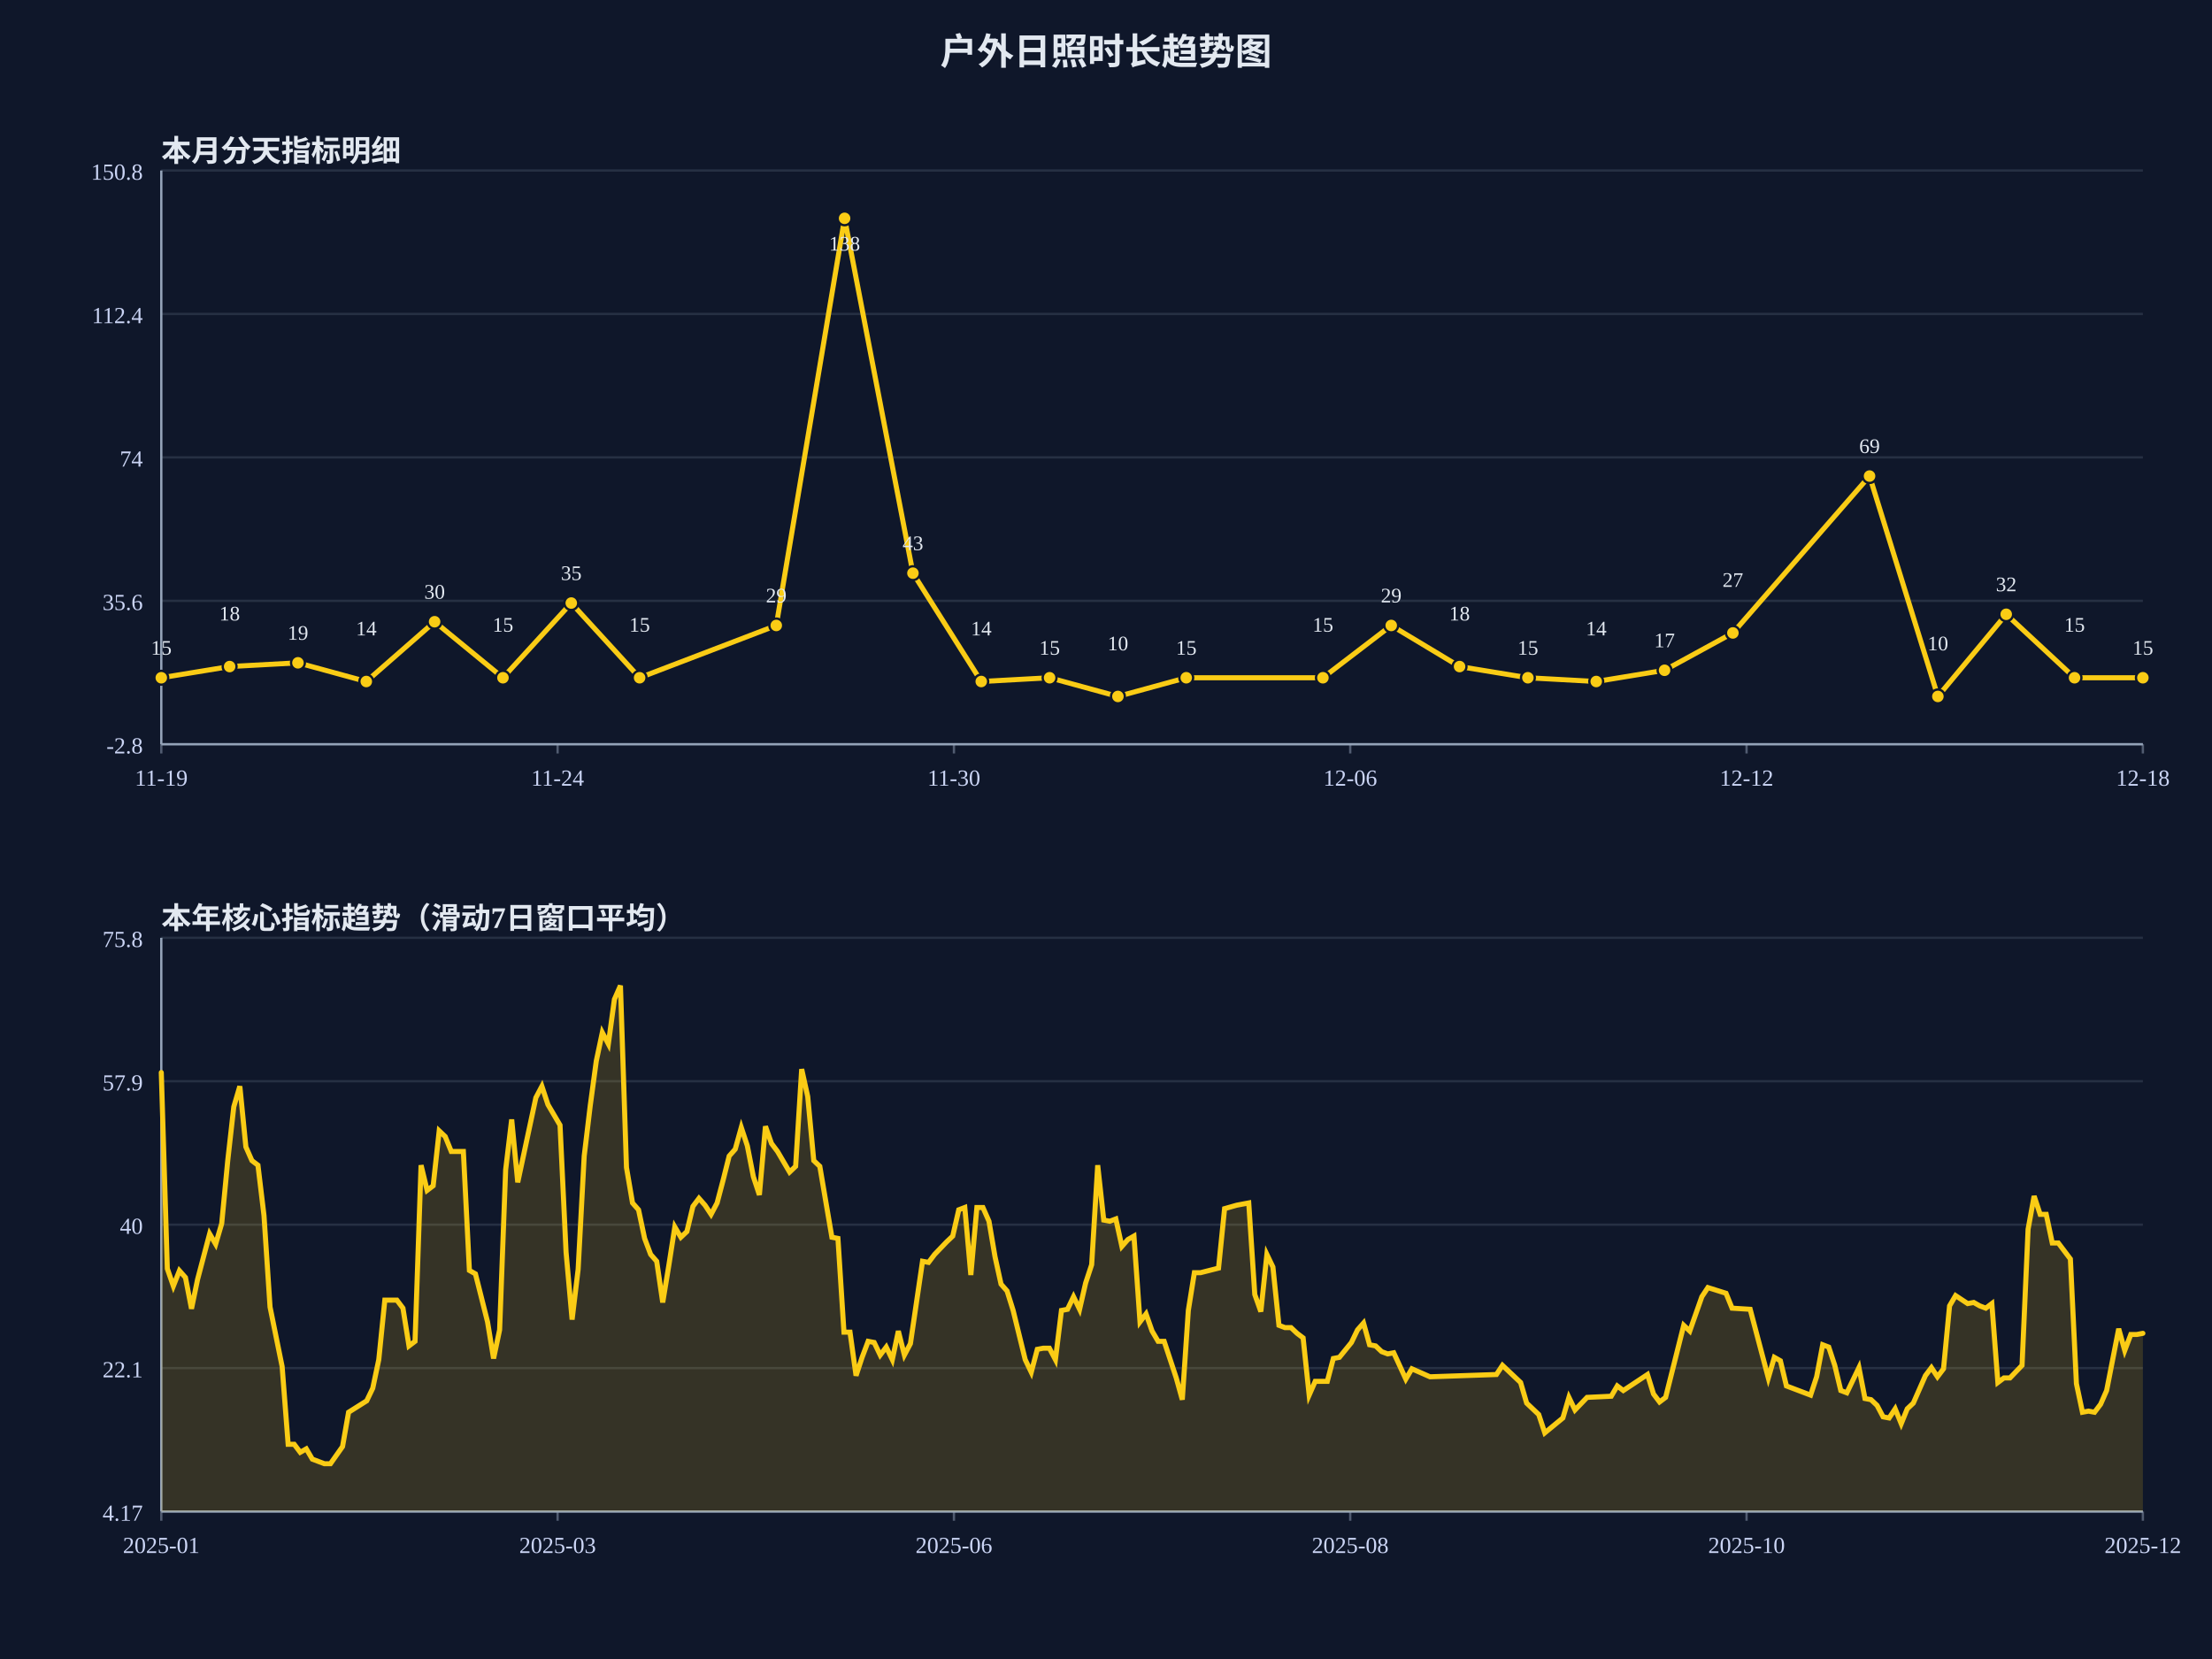
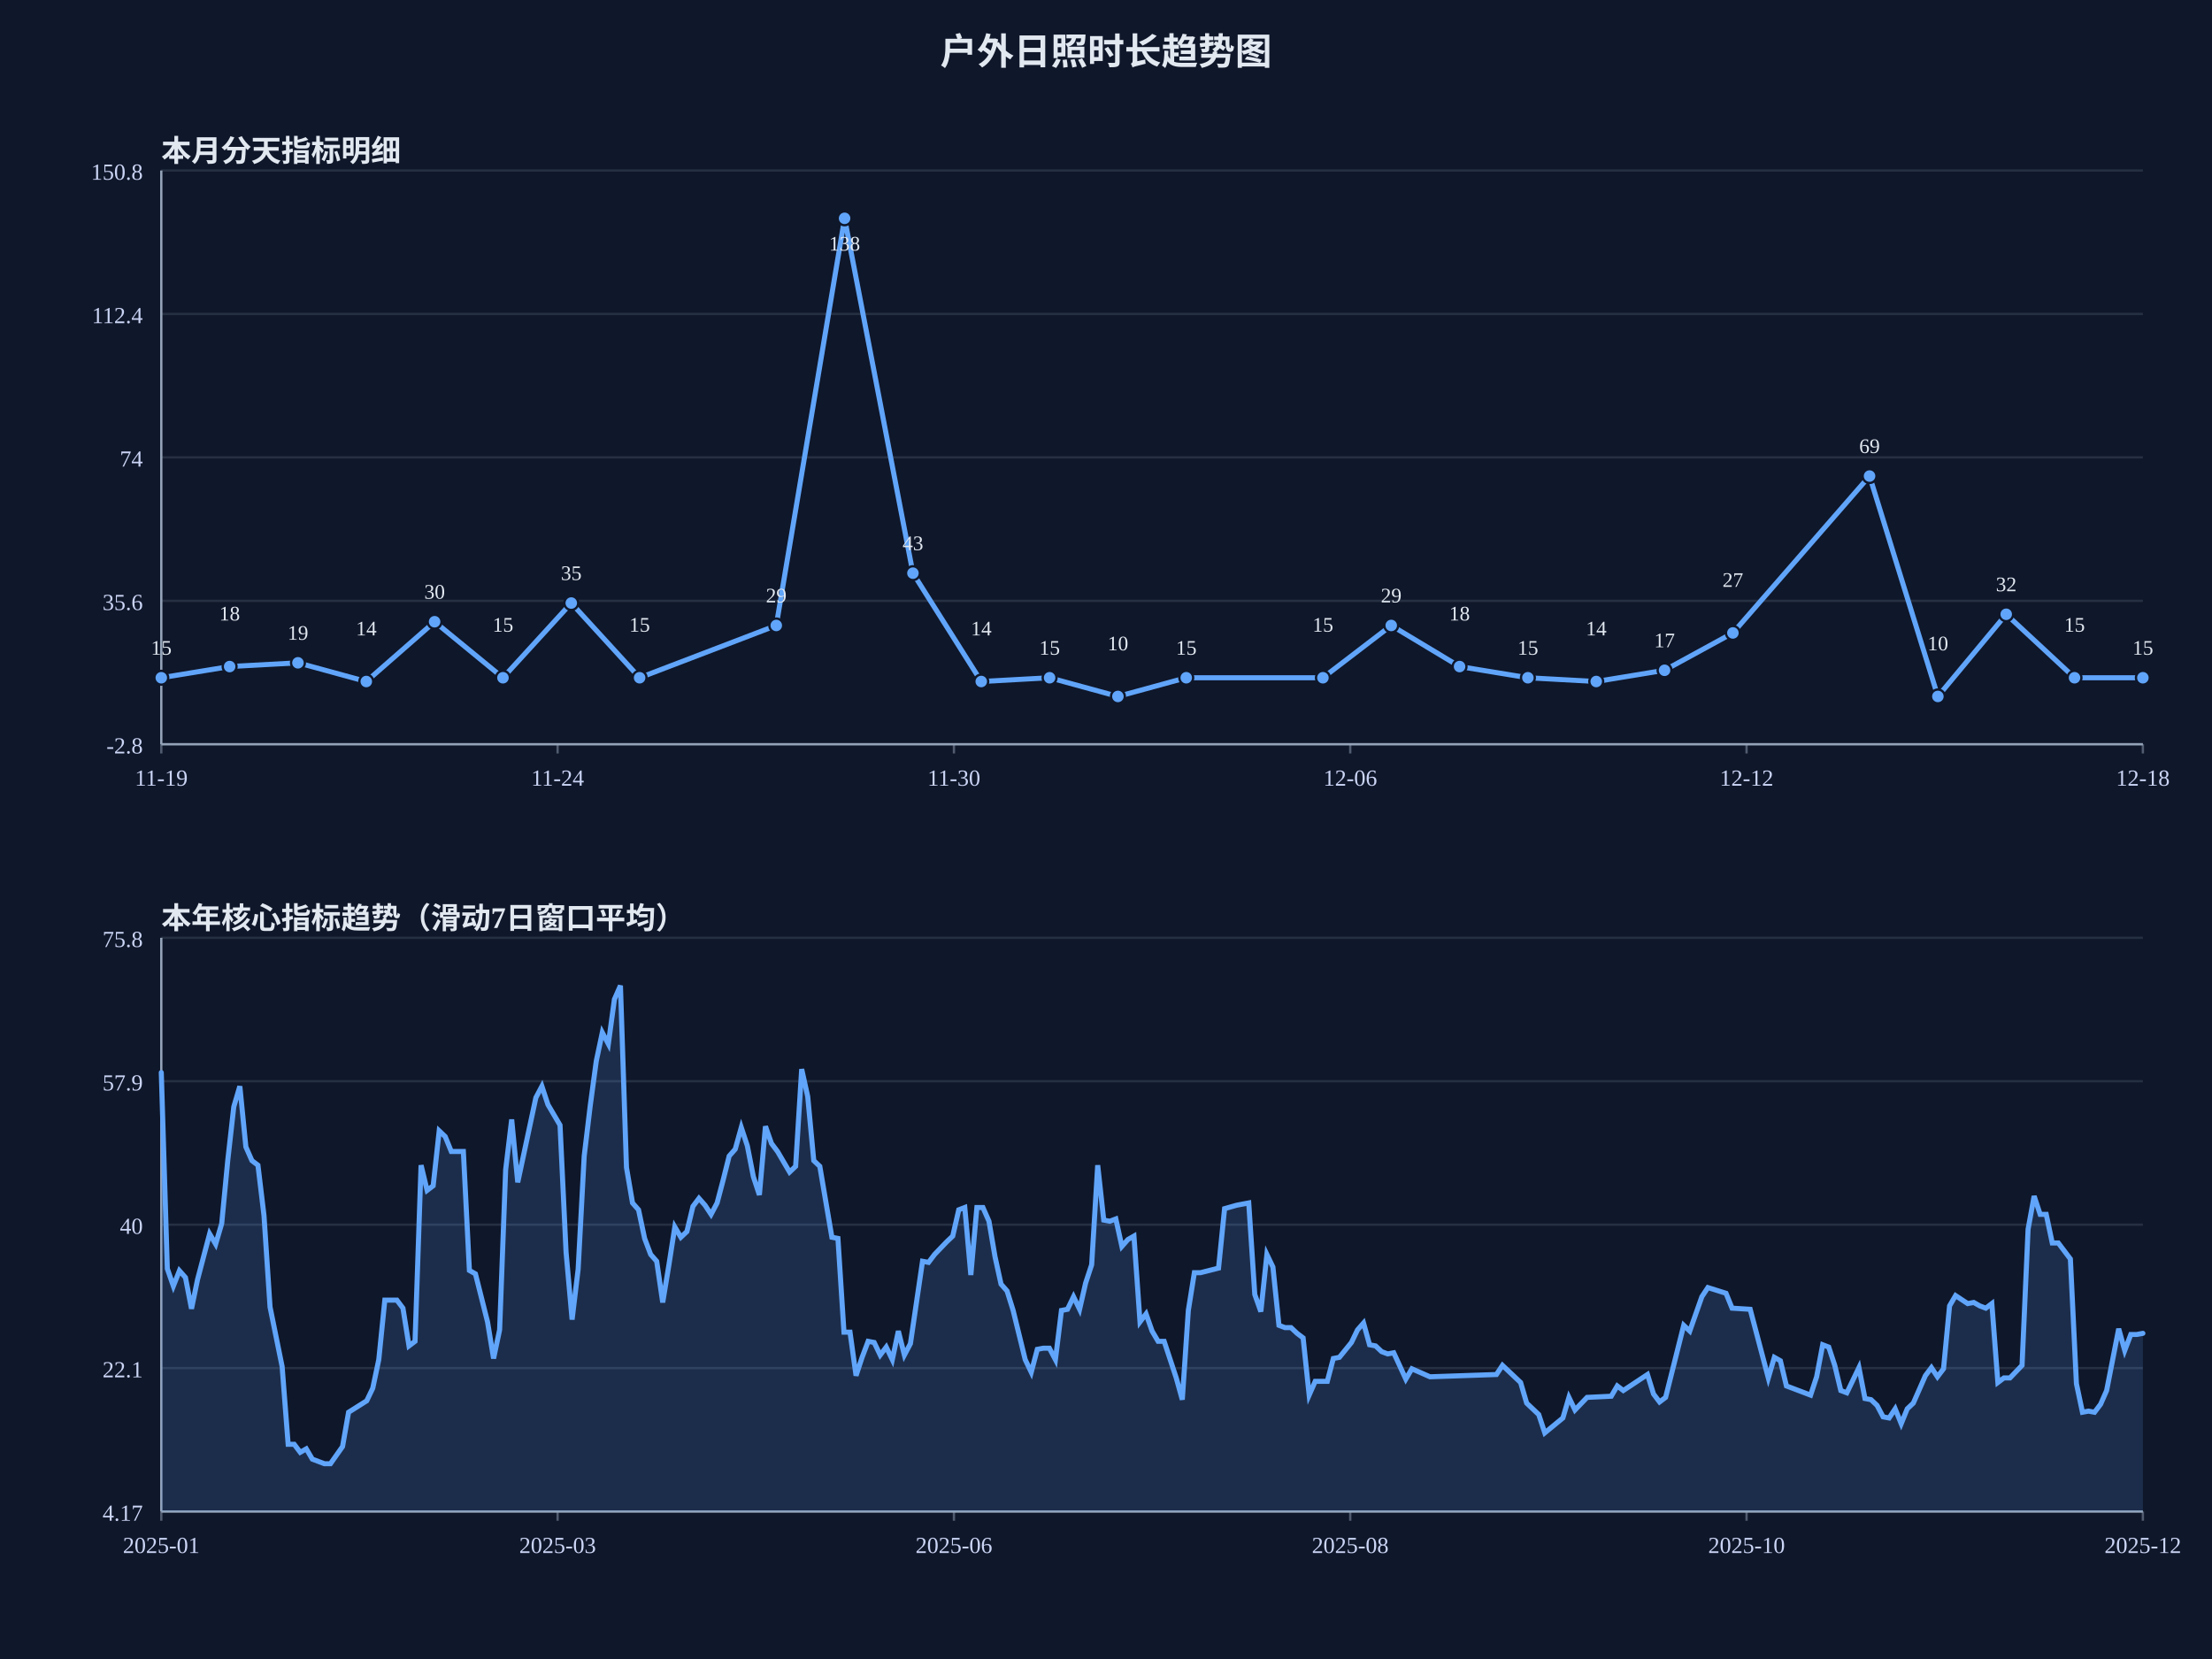
<svg xmlns="http://www.w3.org/2000/svg" viewBox="0 0 960 720" width="960" height="720">
  <rect width="960" height="720" fill="#0f172a" />
  <text x="480" y="28" fill="#e2e8f0" font-size="16" font-weight="700" text-anchor="middle">户外日照时长趋势图</text>
  <text x="70" y="70" fill="#e2e8f0" font-size="13" font-weight="600">本月分天指标明细</text>
  <line x1="70" y1="323.00" x2="930" y2="323.00" stroke="#94a3b8" stroke-opacity="0.18" stroke-width="1" />
  <text x="62" y="327.00" fill="#cbd5f5" font-size="10" text-anchor="end">-2.8</text>
  <line x1="70" y1="260.75" x2="930" y2="260.75" stroke="#94a3b8" stroke-opacity="0.18" stroke-width="1" />
  <text x="62" y="264.75" fill="#cbd5f5" font-size="10" text-anchor="end">35.6</text>
  <line x1="70" y1="198.50" x2="930" y2="198.50" stroke="#94a3b8" stroke-opacity="0.18" stroke-width="1" />
  <text x="62" y="202.50" fill="#cbd5f5" font-size="10" text-anchor="end">74</text>
  <line x1="70" y1="136.25" x2="930" y2="136.25" stroke="#94a3b8" stroke-opacity="0.18" stroke-width="1" />
  <text x="62" y="140.25" fill="#cbd5f5" font-size="10" text-anchor="end">112.4</text>
  <line x1="70" y1="74.00" x2="930" y2="74.00" stroke="#94a3b8" stroke-opacity="0.18" stroke-width="1" />
  <text x="62" y="78.00" fill="#cbd5f5" font-size="10" text-anchor="end">150.8</text>
  <line x1="70.00" y1="323" x2="70.00" y2="327" stroke="#94a3b8" stroke-opacity="0.5" stroke-width="1" />
  <text x="70.00" y="341" fill="#cbd5f5" font-size="10" text-anchor="middle">11-19</text>
  <line x1="242.00" y1="323" x2="242.00" y2="327" stroke="#94a3b8" stroke-opacity="0.5" stroke-width="1" />
  <text x="242.00" y="341" fill="#cbd5f5" font-size="10" text-anchor="middle">11-24</text>
  <line x1="414.00" y1="323" x2="414.00" y2="327" stroke="#94a3b8" stroke-opacity="0.5" stroke-width="1" />
  <text x="414.00" y="341" fill="#cbd5f5" font-size="10" text-anchor="middle">11-30</text>
  <line x1="586.00" y1="323" x2="586.00" y2="327" stroke="#94a3b8" stroke-opacity="0.5" stroke-width="1" />
  <text x="586.00" y="341" fill="#cbd5f5" font-size="10" text-anchor="middle">12-06</text>
  <line x1="758.00" y1="323" x2="758.00" y2="327" stroke="#94a3b8" stroke-opacity="0.5" stroke-width="1" />
  <text x="758.00" y="341" fill="#cbd5f5" font-size="10" text-anchor="middle">12-12</text>
  <line x1="930.00" y1="323" x2="930.00" y2="327" stroke="#94a3b8" stroke-opacity="0.5" stroke-width="1" />
  <text x="930.00" y="341" fill="#cbd5f5" font-size="10" text-anchor="middle">12-18</text>
  <line x1="70" y1="74" x2="70" y2="323" stroke="#94a3b8" stroke-width="1" />
  <line x1="70" y1="323" x2="930" y2="323" stroke="#94a3b8" stroke-width="1" />
-   <path d="M70.00,294.14 L99.66,289.28 L129.31,287.66 L158.97,295.77 L188.62,269.83 L218.28,294.14 L247.93,261.72 L277.59,294.14 L336.90,271.45 L366.55,94.75 L396.21,248.75 L425.86,295.77 L455.52,294.14 L485.17,302.25 L514.83,294.14 L574.14,294.14 L603.79,271.45 L633.45,289.28 L663.10,294.14 L692.76,295.77 L722.41,290.90 L752.07,274.69 L811.38,206.61 L841.03,302.25 L870.69,266.59 L900.34,294.14 L930.00,294.14" fill="none" stroke="#facc15" stroke-width="2.2" stroke-linecap="round" />
-   <circle cx="70.00" cy="294.14" r="3" fill="#facc15" stroke="#0f172a" stroke-width="1" />
+   <path d="M70.00,294.14 L99.66,289.28 L129.31,287.66 L158.97,295.77 L188.62,269.83 L218.28,294.14 L247.93,261.72 L277.59,294.14 L336.90,271.45 L366.55,94.75 L396.21,248.75 L425.86,295.77 L455.52,294.14 L485.17,302.25 L514.83,294.14 L574.14,294.14 L603.79,271.45 L633.45,289.28 L663.10,294.14 L692.76,295.77 L722.41,290.90 L752.07,274.69 L811.38,206.61 L841.03,302.25 L870.69,266.59 L900.34,294.14 L930.00,294.14" fill="none" stroke="#60a5fa" stroke-width="2.2" stroke-linecap="round" />
+   <circle cx="70.00" cy="294.14" r="3" fill="#60a5fa" stroke="#0f172a" stroke-width="1" />
  <text x="70.00" y="284.14" fill="#e2e8f0" font-size="9" text-anchor="middle">15</text>
-   <circle cx="99.66" cy="289.28" r="3" fill="#facc15" stroke="#0f172a" stroke-width="1" />
+   <circle cx="99.66" cy="289.28" r="3" fill="#60a5fa" stroke="#0f172a" stroke-width="1" />
  <text x="99.66" y="269.28" fill="#e2e8f0" font-size="9" text-anchor="middle">18</text>
-   <circle cx="129.31" cy="287.66" r="3" fill="#facc15" stroke="#0f172a" stroke-width="1" />
+   <circle cx="129.31" cy="287.66" r="3" fill="#60a5fa" stroke="#0f172a" stroke-width="1" />
  <text x="129.31" y="277.66" fill="#e2e8f0" font-size="9" text-anchor="middle">19</text>
-   <circle cx="158.97" cy="295.77" r="3" fill="#facc15" stroke="#0f172a" stroke-width="1" />
+   <circle cx="158.97" cy="295.77" r="3" fill="#60a5fa" stroke="#0f172a" stroke-width="1" />
  <text x="158.97" y="275.77" fill="#e2e8f0" font-size="9" text-anchor="middle">14</text>
-   <circle cx="188.62" cy="269.83" r="3" fill="#facc15" stroke="#0f172a" stroke-width="1" />
+   <circle cx="188.62" cy="269.83" r="3" fill="#60a5fa" stroke="#0f172a" stroke-width="1" />
  <text x="188.62" y="259.83" fill="#e2e8f0" font-size="9" text-anchor="middle">30</text>
-   <circle cx="218.28" cy="294.14" r="3" fill="#facc15" stroke="#0f172a" stroke-width="1" />
+   <circle cx="218.28" cy="294.14" r="3" fill="#60a5fa" stroke="#0f172a" stroke-width="1" />
  <text x="218.28" y="274.14" fill="#e2e8f0" font-size="9" text-anchor="middle">15</text>
-   <circle cx="247.93" cy="261.72" r="3" fill="#facc15" stroke="#0f172a" stroke-width="1" />
+   <circle cx="247.93" cy="261.72" r="3" fill="#60a5fa" stroke="#0f172a" stroke-width="1" />
  <text x="247.93" y="251.72" fill="#e2e8f0" font-size="9" text-anchor="middle">35</text>
-   <circle cx="277.59" cy="294.14" r="3" fill="#facc15" stroke="#0f172a" stroke-width="1" />
+   <circle cx="277.59" cy="294.14" r="3" fill="#60a5fa" stroke="#0f172a" stroke-width="1" />
  <text x="277.59" y="274.14" fill="#e2e8f0" font-size="9" text-anchor="middle">15</text>
-   <circle cx="336.90" cy="271.45" r="3" fill="#facc15" stroke="#0f172a" stroke-width="1" />
+   <circle cx="336.90" cy="271.45" r="3" fill="#60a5fa" stroke="#0f172a" stroke-width="1" />
  <text x="336.90" y="261.45" fill="#e2e8f0" font-size="9" text-anchor="middle">29</text>
-   <circle cx="366.55" cy="94.75" r="3" fill="#facc15" stroke="#0f172a" stroke-width="1" />
+   <circle cx="366.55" cy="94.75" r="3" fill="#60a5fa" stroke="#0f172a" stroke-width="1" />
  <text x="366.55" y="108.75" fill="#e2e8f0" font-size="9" text-anchor="middle">138</text>
-   <circle cx="396.21" cy="248.75" r="3" fill="#facc15" stroke="#0f172a" stroke-width="1" />
+   <circle cx="396.21" cy="248.75" r="3" fill="#60a5fa" stroke="#0f172a" stroke-width="1" />
  <text x="396.21" y="238.75" fill="#e2e8f0" font-size="9" text-anchor="middle">43</text>
-   <circle cx="425.86" cy="295.77" r="3" fill="#facc15" stroke="#0f172a" stroke-width="1" />
+   <circle cx="425.86" cy="295.77" r="3" fill="#60a5fa" stroke="#0f172a" stroke-width="1" />
  <text x="425.86" y="275.77" fill="#e2e8f0" font-size="9" text-anchor="middle">14</text>
-   <circle cx="455.52" cy="294.14" r="3" fill="#facc15" stroke="#0f172a" stroke-width="1" />
+   <circle cx="455.52" cy="294.14" r="3" fill="#60a5fa" stroke="#0f172a" stroke-width="1" />
  <text x="455.52" y="284.14" fill="#e2e8f0" font-size="9" text-anchor="middle">15</text>
-   <circle cx="485.17" cy="302.25" r="3" fill="#facc15" stroke="#0f172a" stroke-width="1" />
+   <circle cx="485.17" cy="302.25" r="3" fill="#60a5fa" stroke="#0f172a" stroke-width="1" />
  <text x="485.17" y="282.25" fill="#e2e8f0" font-size="9" text-anchor="middle">10</text>
-   <circle cx="514.83" cy="294.14" r="3" fill="#facc15" stroke="#0f172a" stroke-width="1" />
+   <circle cx="514.83" cy="294.14" r="3" fill="#60a5fa" stroke="#0f172a" stroke-width="1" />
  <text x="514.83" y="284.14" fill="#e2e8f0" font-size="9" text-anchor="middle">15</text>
-   <circle cx="574.14" cy="294.14" r="3" fill="#facc15" stroke="#0f172a" stroke-width="1" />
+   <circle cx="574.14" cy="294.14" r="3" fill="#60a5fa" stroke="#0f172a" stroke-width="1" />
  <text x="574.14" y="274.14" fill="#e2e8f0" font-size="9" text-anchor="middle">15</text>
-   <circle cx="603.79" cy="271.45" r="3" fill="#facc15" stroke="#0f172a" stroke-width="1" />
+   <circle cx="603.79" cy="271.45" r="3" fill="#60a5fa" stroke="#0f172a" stroke-width="1" />
  <text x="603.79" y="261.45" fill="#e2e8f0" font-size="9" text-anchor="middle">29</text>
-   <circle cx="633.45" cy="289.28" r="3" fill="#facc15" stroke="#0f172a" stroke-width="1" />
+   <circle cx="633.45" cy="289.28" r="3" fill="#60a5fa" stroke="#0f172a" stroke-width="1" />
  <text x="633.45" y="269.28" fill="#e2e8f0" font-size="9" text-anchor="middle">18</text>
-   <circle cx="663.10" cy="294.14" r="3" fill="#facc15" stroke="#0f172a" stroke-width="1" />
+   <circle cx="663.10" cy="294.14" r="3" fill="#60a5fa" stroke="#0f172a" stroke-width="1" />
  <text x="663.10" y="284.14" fill="#e2e8f0" font-size="9" text-anchor="middle">15</text>
-   <circle cx="692.76" cy="295.77" r="3" fill="#facc15" stroke="#0f172a" stroke-width="1" />
+   <circle cx="692.76" cy="295.77" r="3" fill="#60a5fa" stroke="#0f172a" stroke-width="1" />
  <text x="692.76" y="275.77" fill="#e2e8f0" font-size="9" text-anchor="middle">14</text>
-   <circle cx="722.41" cy="290.90" r="3" fill="#facc15" stroke="#0f172a" stroke-width="1" />
+   <circle cx="722.41" cy="290.90" r="3" fill="#60a5fa" stroke="#0f172a" stroke-width="1" />
  <text x="722.41" y="280.90" fill="#e2e8f0" font-size="9" text-anchor="middle">17</text>
-   <circle cx="752.07" cy="274.69" r="3" fill="#facc15" stroke="#0f172a" stroke-width="1" />
+   <circle cx="752.07" cy="274.69" r="3" fill="#60a5fa" stroke="#0f172a" stroke-width="1" />
  <text x="752.07" y="254.69" fill="#e2e8f0" font-size="9" text-anchor="middle">27</text>
-   <circle cx="811.38" cy="206.61" r="3" fill="#facc15" stroke="#0f172a" stroke-width="1" />
+   <circle cx="811.38" cy="206.61" r="3" fill="#60a5fa" stroke="#0f172a" stroke-width="1" />
  <text x="811.38" y="196.61" fill="#e2e8f0" font-size="9" text-anchor="middle">69</text>
-   <circle cx="841.03" cy="302.25" r="3" fill="#facc15" stroke="#0f172a" stroke-width="1" />
+   <circle cx="841.03" cy="302.25" r="3" fill="#60a5fa" stroke="#0f172a" stroke-width="1" />
  <text x="841.03" y="282.25" fill="#e2e8f0" font-size="9" text-anchor="middle">10</text>
-   <circle cx="870.69" cy="266.59" r="3" fill="#facc15" stroke="#0f172a" stroke-width="1" />
+   <circle cx="870.69" cy="266.59" r="3" fill="#60a5fa" stroke="#0f172a" stroke-width="1" />
  <text x="870.69" y="256.59" fill="#e2e8f0" font-size="9" text-anchor="middle">32</text>
-   <circle cx="900.34" cy="294.14" r="3" fill="#facc15" stroke="#0f172a" stroke-width="1" />
+   <circle cx="900.34" cy="294.14" r="3" fill="#60a5fa" stroke="#0f172a" stroke-width="1" />
  <text x="900.34" y="274.14" fill="#e2e8f0" font-size="9" text-anchor="middle">15</text>
-   <circle cx="930.00" cy="294.14" r="3" fill="#facc15" stroke="#0f172a" stroke-width="1" />
+   <circle cx="930.00" cy="294.14" r="3" fill="#60a5fa" stroke="#0f172a" stroke-width="1" />
  <text x="930.00" y="284.14" fill="#e2e8f0" font-size="9" text-anchor="middle">15</text>
  <text x="70" y="403" fill="#e2e8f0" font-size="13" font-weight="600">本年核心指标趋势（滑动7日窗口平均）</text>
  <line x1="70" y1="656.00" x2="930" y2="656.00" stroke="#94a3b8" stroke-opacity="0.18" stroke-width="1" />
  <text x="62" y="660.00" fill="#cbd5f5" font-size="10" text-anchor="end">4.17</text>
  <line x1="70" y1="593.75" x2="930" y2="593.75" stroke="#94a3b8" stroke-opacity="0.18" stroke-width="1" />
  <text x="62" y="597.75" fill="#cbd5f5" font-size="10" text-anchor="end">22.1</text>
  <line x1="70" y1="531.50" x2="930" y2="531.50" stroke="#94a3b8" stroke-opacity="0.18" stroke-width="1" />
  <text x="62" y="535.50" fill="#cbd5f5" font-size="10" text-anchor="end">40</text>
  <line x1="70" y1="469.25" x2="930" y2="469.25" stroke="#94a3b8" stroke-opacity="0.18" stroke-width="1" />
  <text x="62" y="473.25" fill="#cbd5f5" font-size="10" text-anchor="end">57.9</text>
  <line x1="70" y1="407.00" x2="930" y2="407.00" stroke="#94a3b8" stroke-opacity="0.18" stroke-width="1" />
  <text x="62" y="411.00" fill="#cbd5f5" font-size="10" text-anchor="end">75.8</text>
  <line x1="70.00" y1="656" x2="70.00" y2="660" stroke="#94a3b8" stroke-opacity="0.5" stroke-width="1" />
  <text x="70.00" y="674" fill="#cbd5f5" font-size="10" text-anchor="middle">2025-01</text>
  <line x1="242.00" y1="656" x2="242.00" y2="660" stroke="#94a3b8" stroke-opacity="0.5" stroke-width="1" />
  <text x="242.00" y="674" fill="#cbd5f5" font-size="10" text-anchor="middle">2025-03</text>
  <line x1="414.00" y1="656" x2="414.00" y2="660" stroke="#94a3b8" stroke-opacity="0.5" stroke-width="1" />
  <text x="414.00" y="674" fill="#cbd5f5" font-size="10" text-anchor="middle">2025-06</text>
  <line x1="586.00" y1="656" x2="586.00" y2="660" stroke="#94a3b8" stroke-opacity="0.5" stroke-width="1" />
  <text x="586.00" y="674" fill="#cbd5f5" font-size="10" text-anchor="middle">2025-08</text>
  <line x1="758.00" y1="656" x2="758.00" y2="660" stroke="#94a3b8" stroke-opacity="0.5" stroke-width="1" />
  <text x="758.00" y="674" fill="#cbd5f5" font-size="10" text-anchor="middle">2025-10</text>
  <line x1="930.00" y1="656" x2="930.00" y2="660" stroke="#94a3b8" stroke-opacity="0.5" stroke-width="1" />
  <text x="930.00" y="674" fill="#cbd5f5" font-size="10" text-anchor="middle">2025-12</text>
  <line x1="70" y1="407" x2="70" y2="656" stroke="#94a3b8" stroke-width="1" />
  <line x1="70" y1="656" x2="930" y2="656" stroke="#94a3b8" stroke-width="1" />
-   <path d="M70.00,656.00 L70.00,465.48 L72.62,550.61 L75.24,558.14 L77.87,551.48 L80.49,554.43 L83.11,567.99 L85.73,555.33 L88.35,545.40 L90.98,535.47 L93.60,539.94 L96.22,531.00 L98.84,503.70 L101.46,480.37 L104.09,471.43 L106.71,497.74 L109.33,503.70 L111.95,505.69 L114.57,527.53 L117.20,567.24 L122.44,593.06 L125.06,626.81 L127.68,626.81 L130.30,630.29 L132.93,628.80 L135.55,633.26 L140.79,635.25 L143.41,635.25 L148.66,627.80 L151.28,612.91 L159.15,607.95 L161.77,602.49 L164.39,590.08 L167.01,564.26 L172.26,564.26 L174.88,567.74 L177.50,584.12 L180.12,582.13 L182.74,505.69 L185.37,516.61 L187.99,514.62 L190.61,490.79 L193.23,493.28 L195.85,499.73 L201.10,499.73 L203.72,551.36 L206.34,552.85 L211.59,573.69 L214.21,589.58 L216.83,577.17 L219.45,507.67 L222.07,485.83 L224.70,513.13 L232.56,476.40 L235.18,471.43 L237.80,479.38 L243.05,488.31 L245.67,543.41 L248.29,572.70 L250.91,550.86 L253.54,501.72 L256.16,479.87 L258.78,460.51 L261.40,448.10 L264.02,453.07 L266.65,433.71 L269.27,427.75 L271.89,506.68 L274.51,522.07 L277.13,525.05 L279.76,537.46 L282.38,544.41 L285.00,547.39 L287.62,565.26 L290.24,549.37 L292.87,532.49 L295.49,536.96 L298.11,534.48 L300.73,523.56 L303.35,520.08 L305.98,523.06 L308.60,527.03 L311.22,522.07 L313.84,512.14 L316.46,501.72 L319.09,498.74 L321.71,489.31 L324.33,497.25 L326.95,510.65 L329.57,518.59 L332.20,488.81 L334.82,496.25 L337.44,499.73 L342.68,508.67 L345.30,506.18 L347.93,463.99 L350.55,475.90 L353.17,503.70 L355.79,506.18 L358.41,521.57 L361.04,536.96 L363.66,537.46 L366.28,578.16 L368.90,578.16 L371.52,597.03 L374.15,589.08 L376.77,582.13 L379.39,582.63 L382.01,588.09 L384.63,584.62 L387.26,590.08 L389.88,577.67 L392.50,588.09 L395.12,583.13 L400.37,547.39 L402.99,547.88 L405.61,544.41 L410.85,538.95 L413.48,536.46 L416.10,525.05 L418.72,524.05 L421.34,553.34 L423.96,524.05 L426.59,524.05 L429.21,530.01 L431.83,545.40 L434.45,557.31 L437.07,560.29 L439.70,568.73 L444.94,590.08 L447.56,595.54 L450.18,585.61 L452.80,585.11 L455.43,585.11 L458.05,590.08 L460.67,568.73 L463.29,568.23 L465.91,562.77 L468.54,568.23 L471.16,556.82 L473.78,548.87 L476.40,505.69 L479.02,529.51 L481.65,530.01 L484.27,529.02 L486.89,540.93 L489.51,537.95 L492.13,536.46 L494.76,573.69 L497.38,570.22 L500.00,577.67 L502.62,582.13 L505.24,582.13 L510.49,598.02 L513.11,607.45 L515.73,568.73 L518.35,552.35 L520.98,552.35 L528.84,550.36 L531.46,524.55 L536.71,523.06 L541.95,522.07 L544.57,561.78 L547.20,569.23 L549.82,544.41 L552.44,549.87 L555.06,575.18 L557.68,576.18 L560.30,576.18 L562.93,578.66 L565.55,580.64 L568.17,605.47 L570.79,599.51 L576.04,599.51 L578.66,589.58 L581.28,589.08 L586.52,582.63 L589.15,577.17 L591.77,574.19 L594.39,583.62 L597.01,584.12 L599.63,586.60 L602.26,587.59 L604.88,587.10 L610.12,598.52 L612.74,594.05 L620.61,597.52 L649.45,596.53 L652.07,592.56 L659.94,600.00 L662.56,608.94 L667.80,613.90 L670.43,621.85 L678.29,615.39 L680.91,606.46 L683.54,611.92 L688.78,606.46 L699.27,605.96 L701.89,601.49 L704.51,603.48 L715.00,596.53 L717.62,604.97 L720.24,608.44 L722.87,606.46 L730.73,575.18 L733.35,577.67 L738.60,562.77 L741.22,558.80 L749.09,561.28 L751.71,567.74 L759.57,568.23 L767.44,598.02 L770.06,589.08 L772.68,590.57 L775.30,601.49 L785.79,605.47 L788.41,597.52 L791.04,583.62 L793.66,584.62 L796.28,592.56 L798.90,603.48 L801.52,604.47 L804.15,599.01 L806.77,593.55 L809.39,606.95 L812.01,607.45 L814.63,609.93 L817.26,614.90 L819.88,615.39 L822.50,611.42 L825.12,617.88 L827.74,611.42 L830.37,608.94 L832.99,602.98 L835.61,597.03 L838.23,593.55 L840.85,597.52 L843.48,594.05 L846.10,566.75 L848.72,562.28 L853.96,565.75 L856.59,565.26 L859.21,566.75 L861.83,567.74 L864.45,565.75 L867.07,600.00 L869.70,598.02 L872.32,598.02 L877.56,592.56 L880.18,533.49 L882.80,519.09 L885.43,527.03 L888.05,527.03 L890.67,539.44 L893.29,539.44 L898.54,546.39 L901.16,600.50 L903.78,612.91 L906.40,612.42 L909.02,612.91 L911.65,609.44 L914.27,603.48 L919.51,576.67 L922.13,586.11 L924.76,579.16 L927.38,579.16 L930.00,578.66 L930.00,656.00 Z" fill="#facc15" fill-opacity="0.16" stroke="none" />
-   <path d="M70.00,465.48 L72.62,550.61 L75.24,558.14 L77.87,551.48 L80.49,554.43 L83.11,567.99 L85.73,555.33 L88.35,545.40 L90.98,535.47 L93.60,539.94 L96.22,531.00 L98.84,503.70 L101.46,480.37 L104.09,471.43 L106.71,497.74 L109.33,503.70 L111.95,505.69 L114.57,527.53 L117.20,567.24 L122.44,593.06 L125.06,626.81 L127.68,626.81 L130.30,630.29 L132.93,628.80 L135.55,633.26 L140.79,635.25 L143.41,635.25 L148.66,627.80 L151.28,612.91 L159.15,607.95 L161.77,602.49 L164.39,590.08 L167.01,564.26 L172.26,564.26 L174.88,567.74 L177.50,584.12 L180.12,582.13 L182.74,505.69 L185.37,516.61 L187.99,514.62 L190.61,490.79 L193.23,493.28 L195.85,499.73 L201.10,499.73 L203.72,551.36 L206.34,552.85 L211.59,573.69 L214.21,589.58 L216.83,577.17 L219.45,507.67 L222.07,485.83 L224.70,513.13 L232.56,476.40 L235.18,471.43 L237.80,479.38 L243.05,488.31 L245.67,543.41 L248.29,572.70 L250.91,550.86 L253.54,501.72 L256.16,479.87 L258.78,460.51 L261.40,448.10 L264.02,453.07 L266.65,433.71 L269.27,427.75 L271.89,506.68 L274.51,522.07 L277.13,525.05 L279.76,537.46 L282.38,544.41 L285.00,547.39 L287.62,565.26 L290.24,549.37 L292.87,532.49 L295.49,536.96 L298.11,534.48 L300.73,523.56 L303.35,520.08 L305.98,523.06 L308.60,527.03 L311.22,522.07 L313.84,512.14 L316.46,501.72 L319.09,498.74 L321.71,489.31 L324.33,497.25 L326.95,510.65 L329.57,518.59 L332.20,488.81 L334.82,496.25 L337.44,499.73 L342.68,508.67 L345.30,506.18 L347.93,463.99 L350.55,475.90 L353.17,503.70 L355.79,506.18 L358.41,521.57 L361.04,536.96 L363.66,537.46 L366.28,578.16 L368.90,578.16 L371.52,597.03 L374.15,589.08 L376.77,582.13 L379.39,582.63 L382.01,588.09 L384.63,584.62 L387.26,590.08 L389.88,577.67 L392.50,588.09 L395.12,583.13 L400.37,547.39 L402.99,547.88 L405.61,544.41 L410.85,538.95 L413.48,536.46 L416.10,525.05 L418.72,524.05 L421.34,553.34 L423.96,524.05 L426.59,524.05 L429.21,530.01 L431.83,545.40 L434.45,557.31 L437.07,560.29 L439.70,568.73 L444.94,590.08 L447.56,595.54 L450.18,585.61 L452.80,585.11 L455.43,585.11 L458.05,590.08 L460.67,568.73 L463.29,568.23 L465.91,562.77 L468.54,568.23 L471.16,556.82 L473.78,548.87 L476.40,505.69 L479.02,529.51 L481.65,530.01 L484.27,529.02 L486.89,540.93 L489.51,537.95 L492.13,536.46 L494.76,573.69 L497.38,570.22 L500.00,577.67 L502.62,582.13 L505.24,582.13 L510.49,598.02 L513.11,607.45 L515.73,568.73 L518.35,552.35 L520.98,552.35 L528.84,550.36 L531.46,524.55 L536.71,523.06 L541.95,522.07 L544.57,561.78 L547.20,569.23 L549.82,544.41 L552.44,549.87 L555.06,575.18 L557.68,576.18 L560.30,576.18 L562.93,578.66 L565.55,580.64 L568.17,605.47 L570.79,599.51 L576.04,599.51 L578.66,589.58 L581.28,589.08 L586.52,582.63 L589.15,577.17 L591.77,574.19 L594.39,583.62 L597.01,584.12 L599.63,586.60 L602.26,587.59 L604.88,587.10 L610.12,598.52 L612.74,594.05 L620.61,597.52 L649.45,596.53 L652.07,592.56 L659.94,600.00 L662.56,608.94 L667.80,613.90 L670.43,621.85 L678.29,615.39 L680.91,606.46 L683.54,611.92 L688.78,606.46 L699.27,605.96 L701.89,601.49 L704.51,603.48 L715.00,596.53 L717.62,604.97 L720.24,608.44 L722.87,606.46 L730.73,575.18 L733.35,577.67 L738.60,562.77 L741.22,558.80 L749.09,561.28 L751.71,567.74 L759.57,568.23 L767.44,598.02 L770.06,589.08 L772.68,590.57 L775.30,601.49 L785.79,605.47 L788.41,597.52 L791.04,583.62 L793.66,584.62 L796.28,592.56 L798.90,603.48 L801.52,604.47 L804.15,599.01 L806.77,593.55 L809.39,606.95 L812.01,607.45 L814.63,609.93 L817.26,614.90 L819.88,615.39 L822.50,611.42 L825.12,617.88 L827.74,611.42 L830.37,608.94 L832.99,602.98 L835.61,597.03 L838.23,593.55 L840.85,597.52 L843.48,594.05 L846.10,566.75 L848.72,562.28 L853.96,565.75 L856.59,565.26 L859.21,566.75 L861.83,567.74 L864.45,565.75 L867.07,600.00 L869.70,598.02 L872.32,598.02 L877.56,592.56 L880.18,533.49 L882.80,519.09 L885.43,527.03 L888.05,527.03 L890.67,539.44 L893.29,539.44 L898.54,546.39 L901.16,600.50 L903.78,612.91 L906.40,612.42 L909.02,612.91 L911.65,609.44 L914.27,603.48 L919.51,576.67 L922.13,586.11 L924.76,579.16 L927.38,579.16 L930.00,578.66" fill="none" stroke="#facc15" stroke-width="2.2" stroke-linecap="round" />
+   <path d="M70.00,656.00 L70.00,465.48 L72.62,550.61 L75.24,558.14 L77.87,551.48 L80.49,554.43 L83.11,567.99 L85.73,555.33 L88.35,545.40 L90.98,535.47 L93.60,539.94 L96.22,531.00 L98.84,503.70 L101.46,480.37 L104.09,471.43 L106.71,497.74 L109.33,503.70 L111.95,505.69 L114.57,527.53 L117.20,567.24 L122.44,593.06 L125.06,626.81 L127.68,626.81 L130.30,630.29 L132.93,628.80 L135.55,633.26 L140.79,635.25 L143.41,635.25 L148.66,627.80 L151.28,612.91 L159.15,607.95 L161.77,602.49 L164.39,590.08 L167.01,564.26 L172.26,564.26 L174.88,567.74 L177.50,584.12 L180.12,582.13 L182.74,505.69 L185.37,516.61 L187.99,514.62 L190.61,490.79 L193.23,493.28 L195.85,499.73 L201.10,499.73 L203.72,551.36 L206.34,552.85 L211.59,573.69 L214.21,589.58 L216.83,577.17 L219.45,507.67 L222.07,485.83 L224.70,513.13 L232.56,476.40 L235.18,471.43 L237.80,479.38 L243.05,488.31 L245.67,543.41 L248.29,572.70 L250.91,550.86 L253.54,501.72 L256.16,479.87 L258.78,460.51 L261.40,448.10 L264.02,453.07 L266.65,433.71 L269.27,427.75 L271.89,506.68 L274.51,522.07 L277.13,525.05 L279.76,537.46 L282.38,544.41 L285.00,547.39 L287.62,565.26 L290.24,549.37 L292.87,532.49 L295.49,536.96 L298.11,534.48 L300.73,523.56 L303.35,520.08 L305.98,523.06 L308.60,527.03 L311.22,522.07 L313.84,512.14 L316.46,501.72 L319.09,498.74 L321.71,489.31 L324.33,497.25 L326.95,510.65 L329.57,518.59 L332.20,488.81 L334.82,496.25 L337.44,499.73 L342.68,508.67 L345.30,506.18 L347.93,463.99 L350.55,475.90 L353.17,503.70 L355.79,506.18 L358.41,521.57 L361.04,536.96 L363.66,537.46 L366.28,578.16 L368.90,578.16 L371.52,597.03 L374.15,589.08 L376.77,582.13 L379.39,582.63 L382.01,588.09 L384.63,584.62 L387.26,590.08 L389.88,577.67 L392.50,588.09 L395.12,583.13 L400.37,547.39 L402.99,547.88 L405.61,544.41 L410.85,538.95 L413.48,536.46 L416.10,525.05 L418.72,524.05 L421.34,553.34 L423.96,524.05 L426.59,524.05 L429.21,530.01 L431.83,545.40 L434.45,557.31 L437.07,560.29 L439.70,568.73 L444.94,590.08 L447.56,595.54 L450.18,585.61 L452.80,585.11 L455.43,585.11 L458.05,590.08 L460.67,568.73 L463.29,568.23 L465.91,562.77 L468.54,568.23 L471.16,556.82 L473.78,548.87 L476.40,505.69 L479.02,529.51 L481.65,530.01 L484.27,529.02 L486.89,540.93 L489.51,537.95 L492.13,536.46 L494.76,573.69 L497.38,570.22 L500.00,577.67 L502.62,582.13 L505.24,582.13 L510.49,598.02 L513.11,607.45 L515.73,568.73 L518.35,552.35 L520.98,552.35 L528.84,550.36 L531.46,524.55 L536.71,523.06 L541.95,522.07 L544.57,561.78 L547.20,569.23 L549.82,544.41 L552.44,549.87 L555.06,575.18 L557.68,576.18 L560.30,576.18 L562.93,578.66 L565.55,580.64 L568.17,605.47 L570.79,599.51 L576.04,599.51 L578.66,589.58 L581.28,589.08 L586.52,582.63 L589.15,577.17 L591.77,574.19 L594.39,583.62 L597.01,584.12 L599.63,586.60 L602.26,587.59 L604.88,587.10 L610.12,598.52 L612.74,594.05 L620.61,597.52 L649.45,596.53 L652.07,592.56 L659.94,600.00 L662.56,608.94 L667.80,613.90 L670.43,621.85 L678.29,615.39 L680.91,606.46 L683.54,611.92 L688.78,606.46 L699.27,605.96 L701.89,601.49 L704.51,603.48 L715.00,596.53 L717.62,604.97 L720.24,608.44 L722.87,606.46 L730.73,575.18 L733.35,577.67 L738.60,562.77 L741.22,558.80 L749.09,561.28 L751.71,567.74 L759.57,568.23 L767.44,598.02 L770.06,589.08 L772.68,590.57 L775.30,601.49 L785.79,605.47 L788.41,597.52 L791.04,583.62 L793.66,584.62 L796.28,592.56 L798.90,603.48 L801.52,604.47 L804.15,599.01 L806.77,593.55 L809.39,606.95 L812.01,607.45 L814.63,609.93 L817.26,614.90 L819.88,615.39 L822.50,611.42 L825.12,617.88 L827.74,611.42 L830.37,608.94 L832.99,602.98 L835.61,597.03 L838.23,593.55 L840.85,597.52 L843.48,594.05 L846.10,566.75 L848.72,562.28 L853.96,565.75 L856.59,565.26 L859.21,566.75 L861.83,567.74 L864.45,565.75 L867.07,600.00 L869.70,598.02 L872.32,598.02 L877.56,592.56 L880.18,533.49 L882.80,519.09 L885.43,527.03 L888.05,527.03 L890.67,539.44 L893.29,539.44 L898.54,546.39 L901.16,600.50 L903.78,612.91 L906.40,612.42 L909.02,612.91 L911.65,609.44 L914.27,603.48 L919.51,576.67 L922.13,586.11 L924.76,579.16 L927.38,579.16 L930.00,578.66 L930.00,656.00 Z" fill="#60a5fa" fill-opacity="0.16" stroke="none" />
+   <path d="M70.00,465.48 L72.62,550.61 L75.24,558.14 L77.87,551.48 L80.49,554.43 L83.11,567.99 L85.73,555.33 L88.35,545.40 L90.98,535.47 L93.60,539.94 L96.22,531.00 L98.84,503.70 L101.46,480.37 L104.09,471.43 L106.71,497.74 L109.33,503.70 L111.95,505.69 L114.57,527.53 L117.20,567.24 L122.44,593.06 L125.06,626.81 L127.68,626.81 L130.30,630.29 L132.93,628.80 L135.55,633.26 L140.79,635.25 L143.41,635.25 L148.66,627.80 L151.28,612.91 L159.15,607.95 L161.77,602.49 L164.39,590.08 L167.01,564.26 L172.26,564.26 L174.88,567.74 L177.50,584.12 L180.12,582.13 L182.74,505.69 L185.37,516.61 L187.99,514.62 L190.61,490.79 L193.23,493.28 L195.85,499.73 L201.10,499.73 L203.72,551.36 L206.34,552.85 L211.59,573.69 L214.21,589.58 L216.83,577.17 L219.45,507.67 L222.07,485.83 L224.70,513.13 L232.56,476.40 L235.18,471.43 L237.80,479.38 L243.05,488.31 L245.67,543.41 L248.29,572.70 L250.91,550.86 L253.54,501.72 L256.16,479.87 L258.78,460.51 L261.40,448.10 L264.02,453.07 L266.65,433.71 L269.27,427.75 L271.89,506.68 L274.51,522.07 L277.13,525.05 L279.76,537.46 L282.38,544.41 L285.00,547.39 L287.62,565.26 L290.24,549.37 L292.87,532.49 L295.49,536.96 L298.11,534.48 L300.73,523.56 L303.35,520.08 L305.98,523.06 L308.60,527.03 L311.22,522.07 L313.84,512.14 L316.46,501.72 L319.09,498.74 L321.71,489.31 L324.33,497.25 L326.95,510.65 L329.57,518.59 L332.20,488.81 L334.82,496.25 L337.44,499.73 L342.68,508.67 L345.30,506.18 L347.93,463.99 L350.55,475.90 L353.17,503.70 L355.79,506.18 L358.41,521.57 L361.04,536.96 L363.66,537.46 L366.28,578.16 L368.90,578.16 L371.52,597.03 L374.15,589.08 L376.77,582.13 L379.39,582.63 L382.01,588.09 L384.63,584.62 L387.26,590.08 L389.88,577.67 L392.50,588.09 L395.12,583.13 L400.37,547.39 L402.99,547.88 L405.61,544.41 L410.85,538.95 L413.48,536.46 L416.10,525.05 L418.72,524.05 L421.34,553.34 L423.96,524.05 L426.59,524.05 L429.21,530.01 L431.83,545.40 L434.45,557.31 L437.07,560.29 L439.70,568.73 L444.94,590.08 L447.56,595.54 L450.18,585.61 L452.80,585.11 L455.43,585.11 L458.05,590.08 L460.67,568.73 L463.29,568.23 L465.91,562.77 L468.54,568.23 L471.16,556.82 L473.78,548.87 L476.40,505.69 L479.02,529.51 L481.65,530.01 L484.27,529.02 L486.89,540.93 L489.51,537.95 L492.13,536.46 L494.76,573.69 L497.38,570.22 L500.00,577.67 L502.62,582.13 L505.24,582.13 L510.49,598.02 L513.11,607.45 L515.73,568.73 L518.35,552.35 L520.98,552.35 L528.84,550.36 L531.46,524.55 L536.71,523.06 L541.95,522.07 L544.57,561.78 L547.20,569.23 L549.82,544.41 L552.44,549.87 L555.06,575.18 L557.68,576.18 L560.30,576.18 L562.93,578.66 L565.55,580.64 L568.17,605.47 L570.79,599.51 L576.04,599.51 L578.66,589.58 L581.28,589.08 L586.52,582.63 L589.15,577.17 L591.77,574.19 L594.39,583.62 L597.01,584.12 L599.63,586.60 L602.26,587.59 L604.88,587.10 L610.12,598.52 L612.74,594.05 L620.61,597.52 L649.45,596.53 L652.07,592.56 L659.94,600.00 L662.56,608.94 L667.80,613.90 L670.43,621.85 L678.29,615.39 L680.91,606.46 L683.54,611.92 L688.78,606.46 L699.27,605.96 L701.89,601.49 L704.51,603.48 L715.00,596.53 L717.62,604.97 L720.24,608.44 L722.87,606.46 L730.73,575.18 L733.35,577.67 L738.60,562.77 L741.22,558.80 L749.09,561.28 L751.71,567.74 L759.57,568.23 L767.44,598.02 L770.06,589.08 L772.68,590.57 L775.30,601.49 L785.79,605.47 L788.41,597.52 L791.04,583.62 L793.66,584.62 L796.28,592.56 L798.90,603.48 L801.52,604.47 L804.15,599.01 L806.77,593.55 L809.39,606.95 L812.01,607.45 L814.63,609.93 L817.26,614.90 L819.88,615.39 L822.50,611.42 L825.12,617.88 L827.74,611.42 L830.37,608.94 L832.99,602.98 L835.61,597.03 L838.23,593.55 L840.85,597.52 L843.48,594.05 L846.10,566.75 L848.72,562.28 L853.96,565.75 L856.59,565.26 L859.21,566.75 L861.83,567.74 L864.45,565.75 L867.07,600.00 L869.70,598.02 L872.32,598.02 L877.56,592.56 L880.18,533.49 L882.80,519.09 L885.43,527.03 L888.05,527.03 L890.67,539.44 L893.29,539.44 L898.54,546.39 L901.16,600.50 L903.78,612.91 L906.40,612.42 L909.02,612.91 L911.65,609.44 L914.27,603.48 L919.51,576.67 L922.13,586.11 L924.76,579.16 L927.38,579.16 L930.00,578.66" fill="none" stroke="#60a5fa" stroke-width="2.2" stroke-linecap="round" />
</svg>
